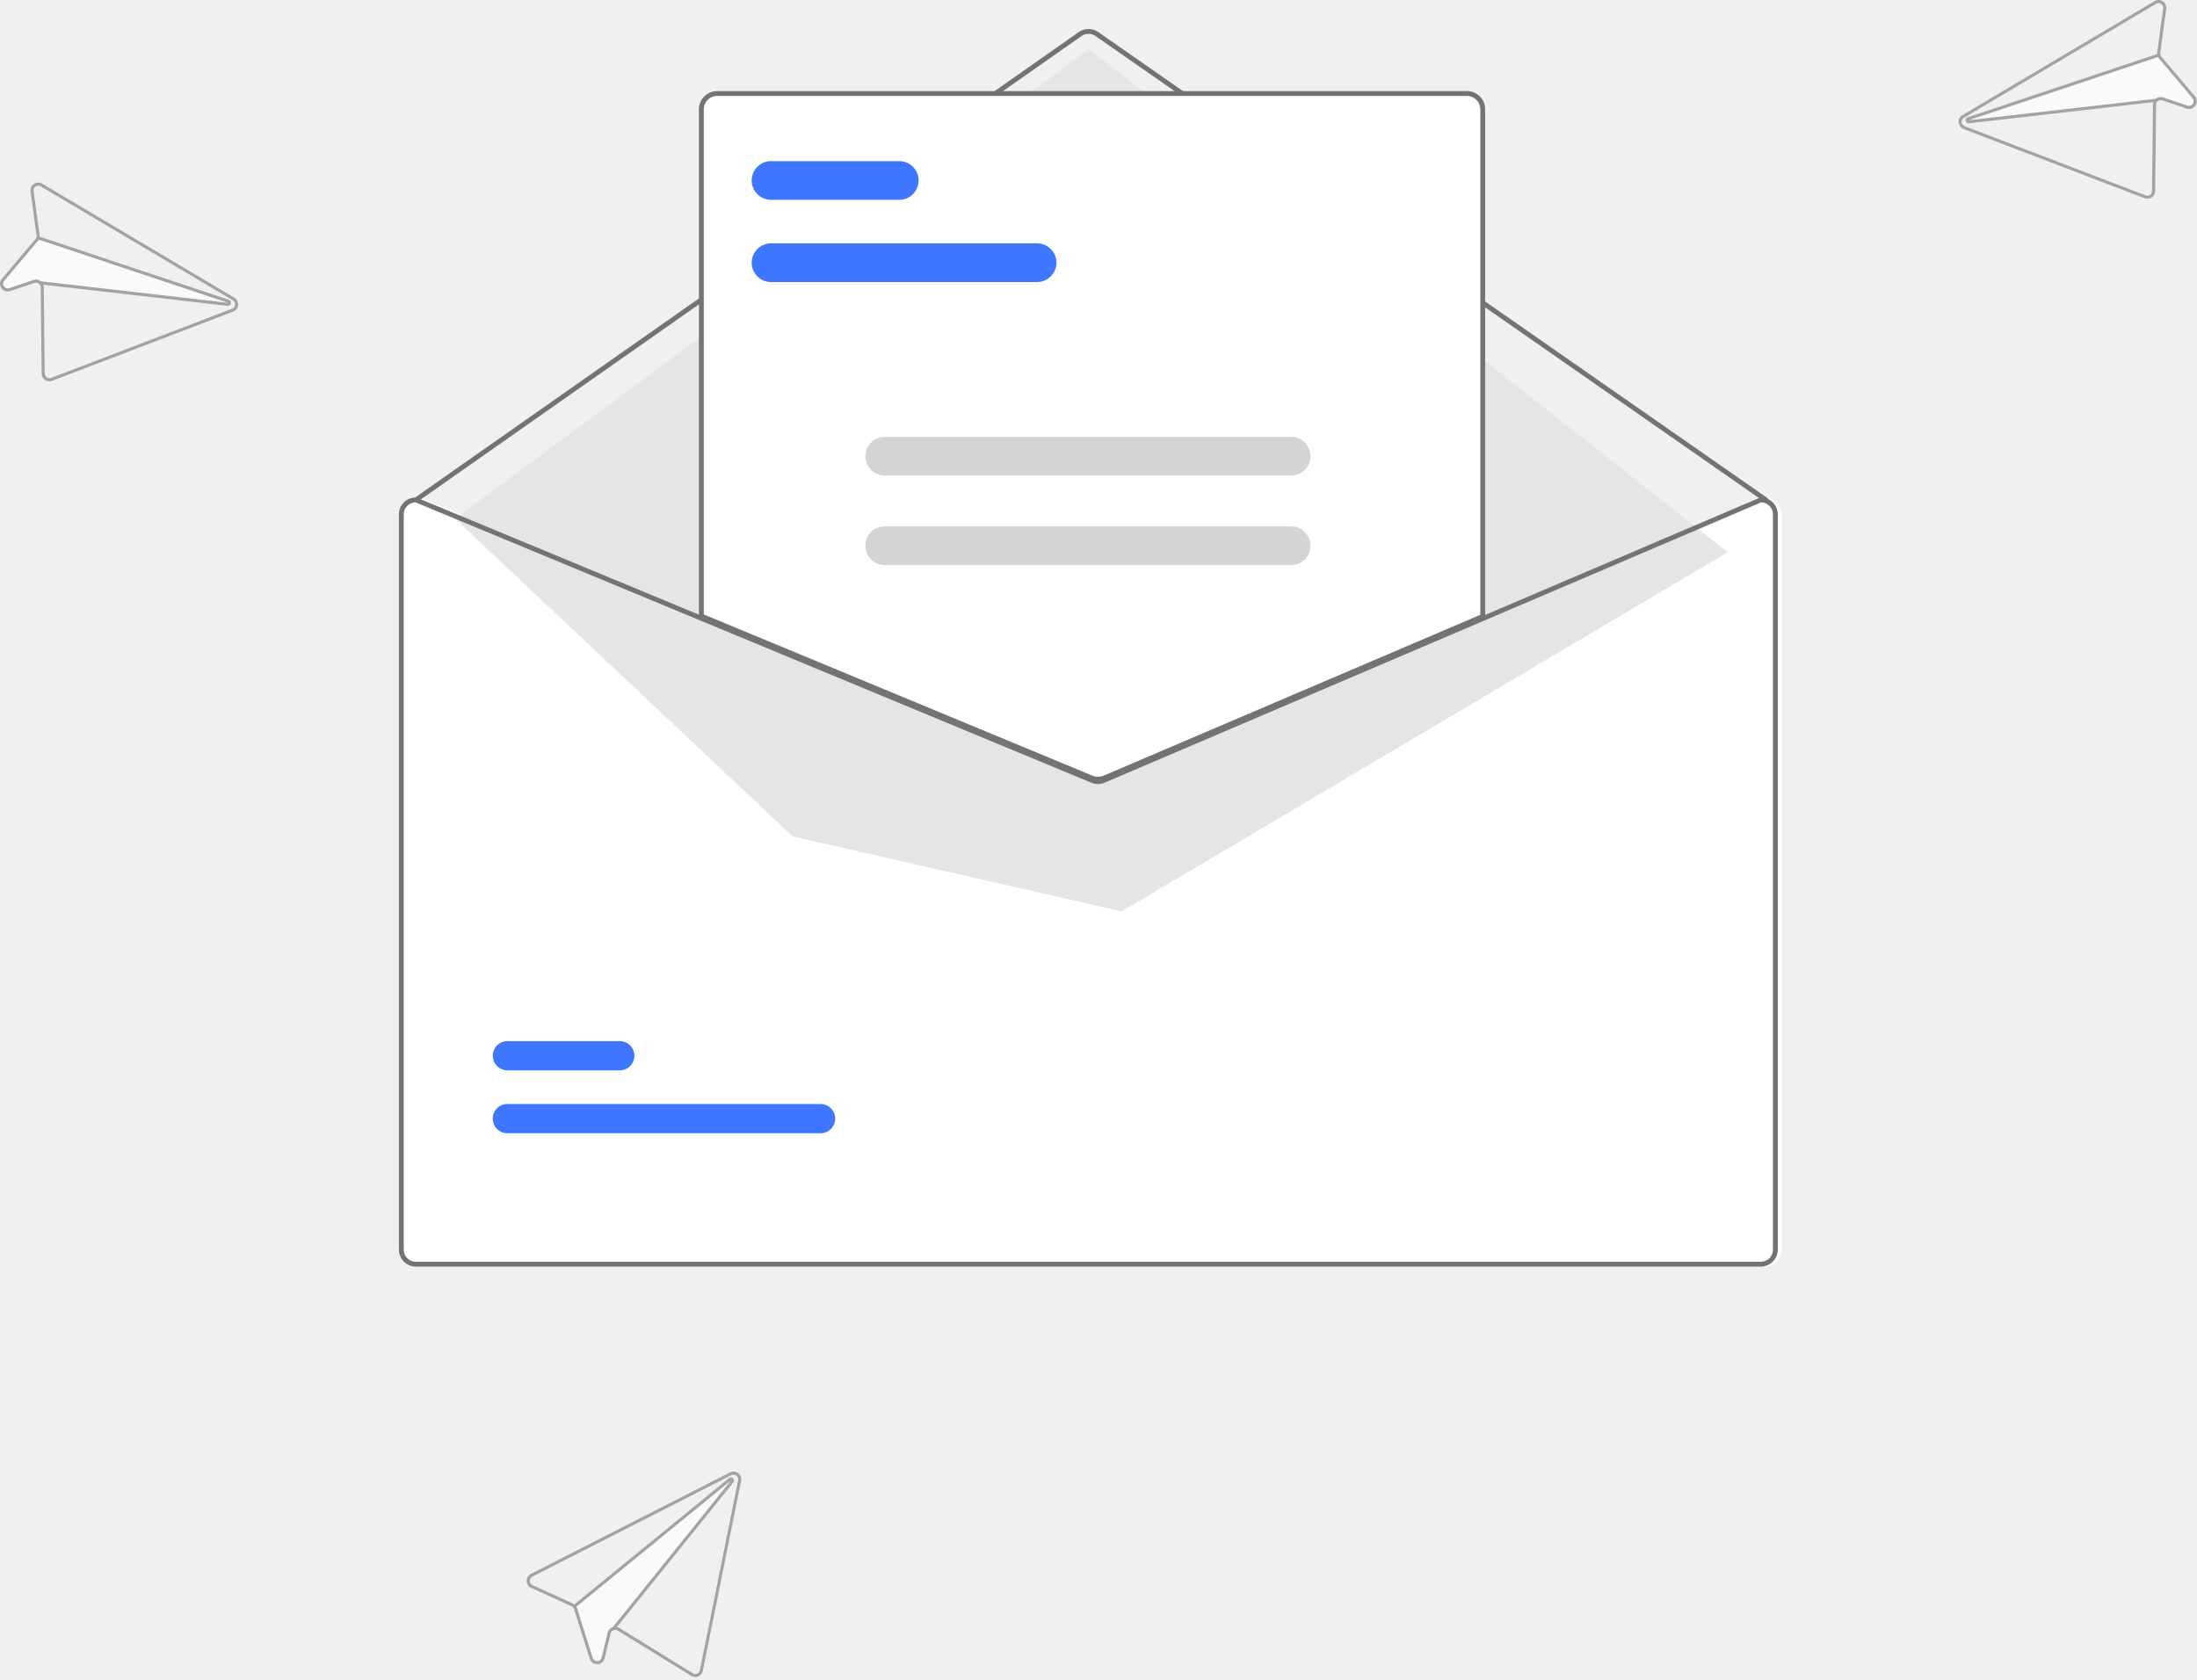
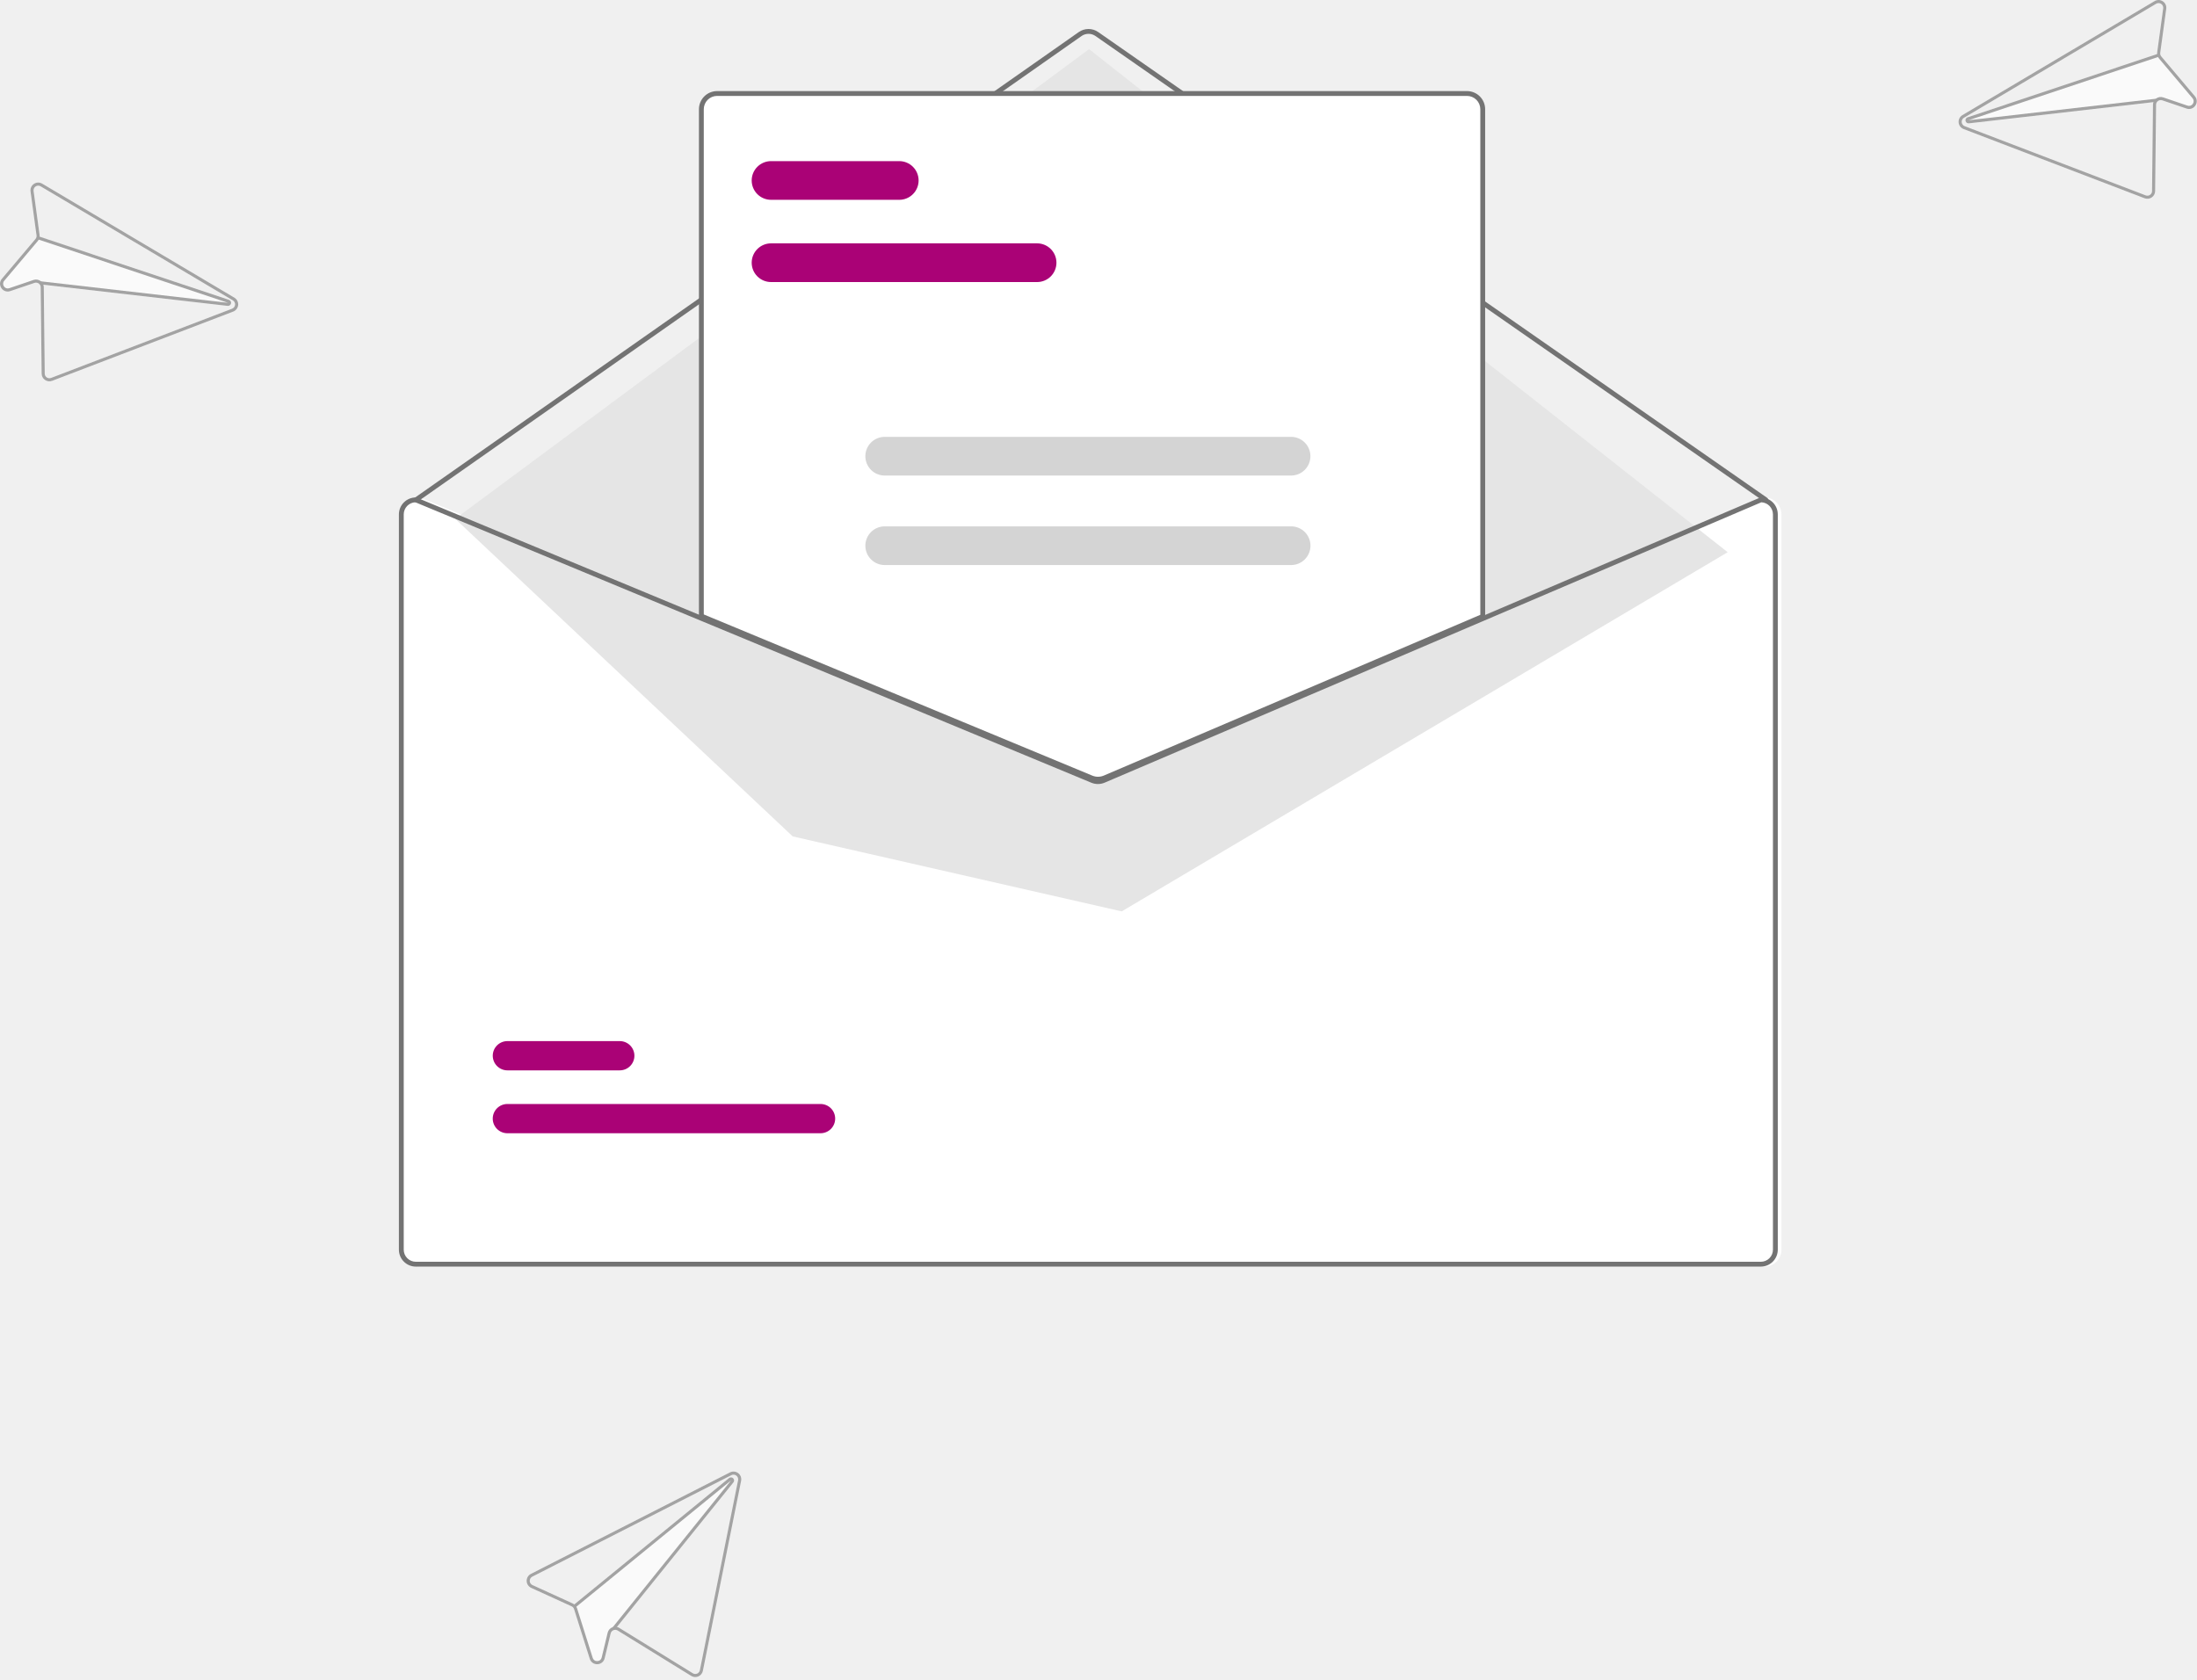
<svg xmlns="http://www.w3.org/2000/svg" width="225" height="172" viewBox="0 0 225 172" fill="none">
  <path d="M180.708 50.953H180.659L152.217 63.097L113.304 79.714C113.152 79.778 112.989 79.811 112.824 79.812C112.659 79.813 112.495 79.781 112.342 79.719L72.195 63.062L43.055 50.972L43.01 50.953H42.961C42.501 50.953 42.06 51.136 41.735 51.461C41.41 51.786 41.227 52.227 41.227 52.687V128.002C41.227 128.462 41.41 128.903 41.735 129.228C42.06 129.553 42.501 129.736 42.961 129.736H180.708C181.168 129.736 181.609 129.553 181.934 129.228C182.259 128.903 182.442 128.462 182.443 128.002V52.687C182.442 52.227 182.259 51.786 181.934 51.461C181.609 51.136 181.168 50.953 180.708 50.953Z" fill="white" />
  <path d="M180.843 51.448C180.793 51.448 180.743 51.432 180.702 51.403L112.185 3.686C111.977 3.542 111.729 3.464 111.475 3.465C111.222 3.465 110.974 3.543 110.766 3.689L42.743 51.403C42.689 51.44 42.623 51.455 42.558 51.443C42.493 51.432 42.436 51.395 42.398 51.342C42.361 51.288 42.346 51.222 42.357 51.157C42.368 51.092 42.405 51.035 42.458 50.997L110.482 3.283C110.773 3.08 111.119 2.97 111.474 2.97C111.83 2.969 112.177 3.077 112.468 3.28L180.985 50.996C181.028 51.027 181.061 51.07 181.078 51.12C181.095 51.17 181.096 51.224 181.08 51.274C181.064 51.325 181.033 51.368 180.99 51.4C180.948 51.431 180.896 51.448 180.843 51.448Z" fill="#737373" />
  <path d="M46.619 53.139L111.532 5.031L176.937 56.562L114.876 93.352L81.183 85.672L46.619 53.139Z" fill="#E5E5E5" />
-   <path d="M84.032 116.076H51.963C51.566 116.077 51.185 115.919 50.903 115.639C50.622 115.358 50.464 114.977 50.463 114.58C50.462 114.183 50.62 113.801 50.9 113.52C51.181 113.239 51.562 113.08 51.959 113.08H84.032C84.429 113.079 84.811 113.236 85.092 113.517C85.373 113.797 85.532 114.178 85.532 114.576C85.533 114.973 85.376 115.354 85.095 115.636C84.814 115.917 84.434 116.075 84.036 116.076H84.032Z" fill="#3F76FF" />
-   <path d="M63.47 109.635H51.964C51.567 109.635 51.186 109.478 50.905 109.197C50.624 108.916 50.465 108.536 50.465 108.139C50.464 107.741 50.621 107.36 50.902 107.079C51.182 106.798 51.563 106.639 51.96 106.638H63.47C63.666 106.638 63.861 106.676 64.043 106.751C64.225 106.826 64.391 106.936 64.53 107.075C64.67 107.214 64.781 107.379 64.856 107.561C64.932 107.742 64.971 107.937 64.971 108.134C64.972 108.331 64.933 108.526 64.858 108.708C64.783 108.89 64.673 109.055 64.534 109.195C64.394 109.334 64.229 109.445 64.048 109.52C63.866 109.596 63.671 109.634 63.474 109.635H63.47Z" fill="#3F76FF" />
+   <path d="M84.032 116.076H51.963C51.566 116.077 51.185 115.919 50.903 115.639C50.622 115.358 50.464 114.977 50.463 114.58C50.462 114.183 50.62 113.801 50.9 113.52C51.181 113.239 51.562 113.08 51.959 113.08H84.032C84.429 113.079 84.811 113.236 85.092 113.517C85.373 113.797 85.532 114.178 85.532 114.576C85.533 114.973 85.376 115.354 85.095 115.636C84.814 115.917 84.434 116.075 84.036 116.076H84.032Z" fill="#AA0276" />
+   <path d="M63.47 109.635H51.964C51.567 109.635 51.186 109.478 50.905 109.197C50.624 108.916 50.465 108.536 50.465 108.139C50.464 107.741 50.621 107.36 50.902 107.079C51.182 106.798 51.563 106.639 51.96 106.638H63.47C63.666 106.638 63.861 106.676 64.043 106.751C64.225 106.826 64.391 106.936 64.53 107.075C64.67 107.214 64.781 107.379 64.856 107.561C64.932 107.742 64.971 107.937 64.971 108.134C64.972 108.331 64.933 108.526 64.858 108.708C64.783 108.89 64.673 109.055 64.534 109.195C64.394 109.334 64.229 109.445 64.048 109.52C63.866 109.596 63.671 109.634 63.474 109.635H63.47Z" fill="#AA0276" />
  <path d="M112.457 79.936C112.214 79.936 111.972 79.888 111.747 79.796L71.713 63.185V11.189C71.713 10.729 71.896 10.289 72.221 9.964C72.546 9.639 72.987 9.456 73.447 9.455H150.249C150.709 9.456 151.149 9.639 151.475 9.964C151.8 10.289 151.983 10.729 151.983 11.189V63.221L151.908 63.254L113.19 79.788C112.958 79.885 112.709 79.936 112.457 79.936Z" fill="white" />
  <path d="M112.449 80.057C112.189 80.057 111.931 80.007 111.69 79.909L71.58 63.266V11.187C71.581 10.695 71.777 10.222 72.125 9.874C72.473 9.526 72.946 9.33 73.438 9.329H150.24C150.733 9.33 151.205 9.526 151.553 9.874C151.902 10.222 152.097 10.695 152.098 11.187V63.301L113.229 79.9C112.982 80.004 112.717 80.057 112.449 80.057ZM72.076 62.935L111.879 79.451C112.251 79.601 112.666 79.599 113.036 79.444L151.603 62.974V11.187C151.602 10.826 151.458 10.48 151.203 10.224C150.948 9.969 150.601 9.825 150.24 9.825H73.438C73.077 9.825 72.731 9.969 72.475 10.224C72.22 10.48 72.076 10.826 72.076 11.187L72.076 62.935Z" fill="#737373" />
  <path d="M180.333 50.953H180.284L151.842 63.097L112.929 79.714C112.777 79.778 112.614 79.811 112.449 79.812C112.284 79.813 112.12 79.781 111.967 79.719L71.82 63.062L42.68 50.972L42.635 50.953H42.586C42.126 50.953 41.685 51.136 41.36 51.461C41.035 51.786 40.852 52.227 40.852 52.687V128.002C40.852 128.462 41.035 128.903 41.36 129.228C41.685 129.553 42.126 129.736 42.586 129.736H180.333C180.793 129.736 181.234 129.553 181.559 129.228C181.884 128.903 182.067 128.462 182.068 128.002V52.687C182.067 52.227 181.884 51.786 181.559 51.461C181.234 51.136 180.793 50.953 180.333 50.953ZM181.572 128.002C181.572 128.331 181.441 128.646 181.209 128.878C180.977 129.11 180.662 129.241 180.333 129.241H42.586C42.257 129.241 41.942 129.11 41.71 128.878C41.478 128.646 41.347 128.331 41.347 128.002V52.687C41.347 52.367 41.472 52.059 41.694 51.828C41.916 51.597 42.219 51.461 42.539 51.448L71.82 63.598L111.777 80.177C112.209 80.353 112.694 80.35 113.124 80.169L151.842 63.635L180.383 51.448C180.702 51.462 181.004 51.598 181.226 51.829C181.447 52.06 181.571 52.367 181.572 52.687V128.002Z" fill="#737373" />
-   <path d="M106.214 28.89H78.962C78.436 28.89 77.933 28.68 77.562 28.309C77.191 27.937 76.982 27.433 76.982 26.908C76.982 26.383 77.191 25.879 77.562 25.508C77.933 25.136 78.436 24.927 78.962 24.926H106.214C106.739 24.927 107.242 25.136 107.613 25.508C107.985 25.879 108.193 26.383 108.193 26.908C108.193 27.433 107.985 27.937 107.613 28.309C107.242 28.68 106.739 28.89 106.214 28.89Z" fill="#3F76FF" />
-   <path d="M92.095 20.467H78.964C78.439 20.467 77.935 20.258 77.563 19.887C77.191 19.515 76.982 19.011 76.982 18.485C76.982 17.959 77.191 17.455 77.563 17.084C77.935 16.712 78.439 16.503 78.964 16.503H92.095C92.621 16.503 93.125 16.712 93.496 17.084C93.868 17.455 94.077 17.959 94.077 18.485C94.077 19.011 93.868 19.515 93.496 19.887C93.125 20.258 92.621 20.467 92.095 20.467Z" fill="#3F76FF" />
+   <path d="M106.214 28.89H78.962C78.436 28.89 77.933 28.68 77.562 28.309C77.191 27.937 76.982 27.433 76.982 26.908C76.982 26.383 77.191 25.879 77.562 25.508C77.933 25.136 78.436 24.927 78.962 24.926H106.214C106.739 24.927 107.242 25.136 107.613 25.508C107.985 25.879 108.193 26.383 108.193 26.908C108.193 27.433 107.985 27.937 107.613 28.309C107.242 28.68 106.739 28.89 106.214 28.89Z" fill="#AA0276" />
+   <path d="M92.095 20.467H78.964C78.439 20.467 77.935 20.258 77.563 19.887C77.191 19.515 76.982 19.011 76.982 18.485C76.982 17.959 77.191 17.455 77.563 17.084C77.935 16.712 78.439 16.503 78.964 16.503H92.095C92.621 16.503 93.125 16.712 93.496 17.084C93.868 17.455 94.077 17.959 94.077 18.485C94.077 19.011 93.868 19.515 93.496 19.887C93.125 20.258 92.621 20.467 92.095 20.467Z" fill="#AA0276" />
  <path d="M132.224 48.71H90.602C90.077 48.709 89.574 48.5 89.203 48.129C88.832 47.757 88.623 47.253 88.623 46.728C88.623 46.203 88.832 45.699 89.203 45.328C89.574 44.956 90.077 44.747 90.602 44.746H132.224C132.749 44.747 133.252 44.956 133.623 45.328C133.995 45.699 134.203 46.203 134.203 46.728C134.203 47.253 133.995 47.757 133.623 48.129C133.252 48.5 132.749 48.709 132.224 48.71Z" fill="#D4D4D4" />
  <path d="M132.227 57.877H90.605C90.079 57.877 89.575 57.669 89.204 57.297C88.832 56.925 88.623 56.421 88.623 55.896C88.623 55.37 88.832 54.866 89.204 54.494C89.575 54.122 90.079 53.914 90.605 53.914H132.227C132.752 53.914 133.256 54.122 133.628 54.494C134 54.866 134.209 55.37 134.209 55.896C134.209 56.421 134 56.925 133.628 57.297C133.256 57.669 132.752 57.877 132.227 57.877Z" fill="#D4D4D4" />
  <path d="M4.319 18.809C4.19 18.733 4.043 18.695 3.893 18.698C3.744 18.702 3.599 18.748 3.474 18.831C3.35 18.914 3.251 19.03 3.189 19.166C3.128 19.302 3.106 19.453 3.126 19.601L3.74 24.106C3.749 24.172 3.744 24.24 3.727 24.304C3.708 24.368 3.676 24.427 3.633 24.478L0.193 28.553C0.078 28.684 0.01 28.85 0.001 29.024C-0.008 29.199 0.042 29.371 0.142 29.513L0.146 29.518C0.242 29.663 0.384 29.77 0.548 29.825C0.713 29.879 0.891 29.876 1.054 29.818L3.538 28.974C3.62 28.947 3.709 28.943 3.793 28.962C3.878 28.981 3.956 29.023 4.018 29.083C4.065 29.126 4.103 29.178 4.128 29.237C4.154 29.296 4.167 29.359 4.167 29.422L4.264 38.274C4.265 38.402 4.297 38.528 4.358 38.641C4.418 38.754 4.505 38.85 4.612 38.922C4.717 38.993 4.839 39.038 4.966 39.053C5.093 39.068 5.221 39.052 5.341 39.007L23.883 31.916C24.022 31.862 24.144 31.771 24.234 31.651C24.325 31.532 24.379 31.39 24.392 31.241C24.404 31.091 24.375 30.942 24.306 30.809C24.238 30.676 24.133 30.565 24.005 30.489L23.752 30.339L4.319 18.809ZM3.44 19.558C3.428 19.469 3.442 19.378 3.479 19.297C3.516 19.215 3.575 19.145 3.65 19.096C3.725 19.046 3.812 19.019 3.902 19.017C3.991 19.014 4.08 19.038 4.157 19.083L23.584 30.61L23.843 30.763C23.919 30.809 23.982 30.875 24.023 30.955C24.064 31.035 24.081 31.124 24.073 31.213C24.066 31.303 24.034 31.388 23.98 31.46C23.926 31.531 23.853 31.586 23.77 31.619L5.228 38.71C5.156 38.737 5.079 38.747 5.003 38.738C4.927 38.729 4.854 38.702 4.79 38.658C4.727 38.615 4.675 38.557 4.638 38.49C4.602 38.422 4.583 38.347 4.582 38.27L4.485 29.419C4.485 29.331 4.47 29.244 4.44 29.162L23.318 31.331C23.391 31.34 23.466 31.323 23.528 31.283C23.591 31.243 23.638 31.183 23.66 31.112C23.683 31.041 23.68 30.965 23.652 30.896C23.625 30.828 23.574 30.77 23.509 30.735C23.493 30.726 23.476 30.719 23.459 30.714L4.06 24.238C4.065 24.18 4.063 24.121 4.054 24.062L3.44 19.558Z" fill="#FAFAFA" />
  <path d="M4.319 18.809C4.19 18.733 4.043 18.695 3.893 18.698C3.744 18.702 3.599 18.748 3.474 18.831C3.35 18.914 3.251 19.03 3.189 19.166C3.128 19.302 3.106 19.453 3.126 19.601L3.74 24.106C3.749 24.172 3.744 24.24 3.727 24.304C3.708 24.368 3.676 24.427 3.633 24.478L0.193 28.553C0.078 28.684 0.01 28.85 0.001 29.024C-0.008 29.199 0.042 29.371 0.142 29.513L0.146 29.518C0.242 29.663 0.384 29.77 0.548 29.825C0.713 29.879 0.891 29.876 1.054 29.818L3.538 28.974C3.62 28.947 3.709 28.943 3.793 28.962C3.878 28.981 3.956 29.023 4.018 29.083C4.065 29.126 4.103 29.178 4.128 29.237C4.154 29.296 4.167 29.359 4.167 29.422L4.264 38.274C4.265 38.402 4.297 38.528 4.358 38.641C4.418 38.754 4.505 38.85 4.612 38.922C4.717 38.993 4.839 39.038 4.966 39.053C5.093 39.068 5.221 39.052 5.341 39.007L23.883 31.916C24.022 31.862 24.144 31.771 24.234 31.651C24.325 31.532 24.379 31.39 24.392 31.241C24.404 31.091 24.375 30.942 24.306 30.809C24.238 30.676 24.133 30.565 24.005 30.489L23.752 30.339L4.319 18.809ZM3.44 19.558C3.428 19.469 3.442 19.378 3.479 19.297C3.516 19.215 3.575 19.145 3.65 19.096C3.725 19.046 3.812 19.019 3.902 19.017C3.991 19.014 4.08 19.038 4.157 19.083L23.584 30.61L23.843 30.763C23.919 30.809 23.982 30.875 24.023 30.955C24.064 31.035 24.081 31.124 24.073 31.213C24.066 31.303 24.034 31.388 23.98 31.46C23.926 31.531 23.853 31.586 23.77 31.619L5.228 38.71C5.156 38.737 5.079 38.747 5.003 38.738C4.927 38.729 4.854 38.702 4.79 38.658C4.727 38.615 4.675 38.557 4.638 38.49C4.602 38.422 4.583 38.347 4.582 38.27L4.485 29.419C4.485 29.331 4.47 29.244 4.44 29.162C4.399 29.043 4.329 28.936 4.237 28.851C4.224 28.838 4.21 28.826 4.196 28.815L4.195 28.813C4.091 28.727 3.967 28.669 3.834 28.645C3.701 28.621 3.564 28.631 3.436 28.674L0.951 29.518C0.853 29.554 0.746 29.555 0.647 29.522C0.548 29.489 0.463 29.424 0.406 29.337L0.404 29.334C0.343 29.249 0.313 29.145 0.319 29.041C0.324 28.936 0.365 28.836 0.435 28.758L3.875 24.683C3.912 24.64 3.944 24.594 3.97 24.544L3.971 24.543C3.997 24.495 4.017 24.445 4.032 24.393C4.047 24.343 4.056 24.291 4.06 24.238C4.065 24.18 4.063 24.121 4.054 24.062L3.44 19.558Z" fill="#A3A3A3" />
  <path d="M4.051 24.238L23.45 30.713C23.467 30.719 23.483 30.726 23.499 30.735C23.564 30.77 23.615 30.827 23.643 30.896C23.671 30.965 23.674 31.041 23.651 31.112C23.628 31.183 23.582 31.243 23.519 31.283C23.457 31.323 23.382 31.34 23.308 31.331L4.431 29.162L4.098 29.124L4.135 28.808L4.186 28.813L4.187 28.815L23.345 31.014L3.962 24.543L3.961 24.544L3.877 24.515L3.978 24.213L4.051 24.238Z" fill="#A3A3A3" />
  <path d="M220.658 0.111L201.225 11.641L200.972 11.79C200.843 11.867 200.739 11.978 200.67 12.111C200.602 12.244 200.572 12.393 200.585 12.542C200.598 12.691 200.652 12.834 200.742 12.953C200.832 13.073 200.954 13.164 201.094 13.217L219.636 20.309C219.756 20.354 219.884 20.37 220.011 20.355C220.138 20.34 220.259 20.295 220.365 20.224C220.471 20.152 220.559 20.055 220.619 19.943C220.68 19.83 220.712 19.704 220.713 19.576L220.81 10.724C220.81 10.66 220.823 10.597 220.849 10.539C220.874 10.48 220.911 10.428 220.958 10.384C221.021 10.324 221.099 10.283 221.183 10.264C221.268 10.245 221.356 10.249 221.439 10.276L223.923 11.119C224.086 11.178 224.264 11.181 224.429 11.126C224.593 11.072 224.735 10.964 224.831 10.82L224.835 10.815C224.935 10.672 224.985 10.5 224.976 10.326C224.966 10.152 224.899 9.986 224.784 9.855L221.344 5.78C221.301 5.729 221.269 5.67 221.25 5.606C221.232 5.541 221.228 5.474 221.236 5.408L221.85 0.903C221.871 0.755 221.849 0.604 221.787 0.468C221.726 0.332 221.627 0.215 221.502 0.133C221.378 0.05 221.233 0.004 221.083 0C220.934 -0.004 220.786 0.035 220.658 0.111ZM221.537 0.859L220.922 5.364C220.914 5.422 220.912 5.481 220.917 5.54L201.518 12.015C201.501 12.021 201.484 12.028 201.468 12.037C201.403 12.072 201.352 12.129 201.324 12.198C201.297 12.267 201.294 12.343 201.317 12.414C201.339 12.485 201.386 12.545 201.448 12.585C201.511 12.625 201.585 12.642 201.659 12.633L220.536 10.464C220.507 10.546 220.492 10.633 220.492 10.721L220.395 19.572C220.394 19.649 220.375 19.724 220.338 19.792C220.302 19.859 220.25 19.917 220.186 19.96C220.123 20.003 220.05 20.031 219.974 20.04C219.898 20.049 219.82 20.039 219.749 20.012L201.207 12.921C201.123 12.888 201.051 12.833 200.997 12.761C200.943 12.69 200.911 12.604 200.903 12.515C200.896 12.426 200.913 12.337 200.954 12.257C200.995 12.177 201.057 12.111 201.134 12.065L201.393 11.911L220.82 0.385C220.897 0.339 220.985 0.316 221.075 0.318C221.165 0.321 221.252 0.348 221.327 0.398C221.402 0.447 221.461 0.517 221.498 0.598C221.535 0.68 221.549 0.771 221.537 0.859Z" fill="#FAFAFA" />
  <path d="M220.658 0.111L201.225 11.641L200.972 11.79C200.843 11.867 200.739 11.978 200.67 12.111C200.602 12.244 200.572 12.393 200.585 12.542C200.598 12.691 200.652 12.834 200.742 12.953C200.832 13.073 200.954 13.164 201.094 13.217L219.636 20.309C219.756 20.354 219.884 20.37 220.011 20.355C220.138 20.34 220.259 20.295 220.365 20.224C220.471 20.152 220.559 20.055 220.619 19.943C220.68 19.83 220.712 19.704 220.713 19.576L220.81 10.724C220.81 10.66 220.823 10.597 220.849 10.539C220.874 10.48 220.911 10.428 220.958 10.384C221.021 10.324 221.099 10.283 221.183 10.264C221.268 10.245 221.356 10.249 221.439 10.276L223.923 11.119C224.086 11.178 224.264 11.181 224.429 11.126C224.593 11.072 224.735 10.964 224.831 10.82L224.835 10.815C224.935 10.672 224.985 10.5 224.976 10.326C224.966 10.152 224.899 9.986 224.784 9.855L221.344 5.78C221.301 5.729 221.269 5.67 221.25 5.606C221.232 5.541 221.228 5.474 221.236 5.408L221.85 0.903C221.871 0.755 221.849 0.604 221.787 0.468C221.726 0.332 221.627 0.215 221.502 0.133C221.378 0.05 221.233 0.004 221.083 0C220.934 -0.004 220.786 0.035 220.658 0.111ZM221.537 0.859L220.922 5.364C220.914 5.422 220.912 5.481 220.917 5.54C220.921 5.592 220.93 5.644 220.945 5.695C220.96 5.747 220.98 5.797 221.005 5.845L221.007 5.846C221.033 5.895 221.065 5.942 221.102 5.985L224.542 10.06C224.611 10.138 224.652 10.238 224.658 10.342C224.664 10.447 224.633 10.55 224.572 10.636L224.571 10.638C224.514 10.726 224.429 10.791 224.33 10.824C224.231 10.857 224.124 10.855 224.026 10.82L221.54 9.976C221.412 9.932 221.275 9.922 221.143 9.947C221.01 9.971 220.885 10.029 220.781 10.115L220.78 10.116C220.766 10.128 220.753 10.14 220.74 10.152C220.648 10.238 220.578 10.345 220.536 10.463C220.507 10.546 220.492 10.633 220.492 10.72L220.395 19.572C220.394 19.649 220.374 19.724 220.338 19.792C220.302 19.859 220.25 19.917 220.186 19.96C220.123 20.003 220.05 20.031 219.974 20.04C219.898 20.049 219.82 20.039 219.749 20.012L201.207 12.921C201.123 12.888 201.051 12.833 200.997 12.761C200.943 12.69 200.911 12.604 200.903 12.515C200.896 12.426 200.913 12.337 200.954 12.257C200.995 12.177 201.057 12.111 201.134 12.065L201.393 11.911L220.82 0.385C220.897 0.339 220.985 0.316 221.075 0.318C221.165 0.321 221.252 0.348 221.327 0.398C221.402 0.447 221.461 0.517 221.498 0.598C221.535 0.68 221.549 0.771 221.537 0.859Z" fill="#A3A3A3" />
  <path d="M220.976 5.516L221.076 5.817L220.992 5.846L220.991 5.845L201.609 12.316L220.766 10.117L220.767 10.116L220.819 10.111L220.856 10.426L220.522 10.464L201.645 12.633C201.571 12.642 201.497 12.625 201.434 12.585C201.372 12.546 201.325 12.485 201.302 12.414C201.28 12.344 201.282 12.267 201.31 12.198C201.338 12.13 201.389 12.073 201.454 12.037C201.47 12.029 201.486 12.021 201.504 12.016L220.902 5.54L220.976 5.516Z" fill="#A3A3A3" />
  <path d="M54.367 161.212C54.233 161.28 54.122 161.384 54.046 161.513C53.969 161.641 53.93 161.788 53.934 161.938C53.937 162.087 53.983 162.232 54.065 162.357C54.147 162.482 54.263 162.581 54.399 162.643L58.534 164.532C58.595 164.56 58.65 164.6 58.695 164.649C58.739 164.699 58.771 164.758 58.791 164.822L60.397 169.907C60.447 170.074 60.551 170.22 60.693 170.321C60.836 170.422 61.008 170.472 61.182 170.463L61.188 170.463C61.361 170.458 61.528 170.396 61.662 170.286C61.796 170.176 61.889 170.024 61.926 169.855L62.541 167.305C62.562 167.22 62.606 167.144 62.667 167.082C62.728 167.021 62.805 166.977 62.889 166.956C62.951 166.94 63.016 166.936 63.079 166.946C63.142 166.956 63.202 166.978 63.256 167.013L70.789 171.661C70.898 171.729 71.022 171.769 71.15 171.778C71.277 171.787 71.406 171.765 71.523 171.713C71.64 171.662 71.743 171.584 71.823 171.484C71.903 171.385 71.959 171.268 71.984 171.143L75.9 151.681C75.93 151.534 75.917 151.382 75.865 151.242C75.812 151.102 75.721 150.98 75.601 150.89C75.482 150.799 75.34 150.744 75.191 150.731C75.042 150.718 74.892 150.747 74.759 150.815L74.497 150.949L54.367 161.212ZM54.53 162.355C54.448 162.317 54.379 162.258 54.33 162.183C54.281 162.108 54.253 162.02 54.252 161.931C54.25 161.841 54.273 161.753 54.319 161.676C54.365 161.599 54.432 161.536 54.512 161.495L74.636 151.235L74.904 151.099C74.984 151.058 75.074 151.041 75.163 151.049C75.252 151.057 75.337 151.09 75.409 151.144C75.48 151.198 75.534 151.271 75.566 151.355C75.598 151.439 75.606 151.53 75.589 151.617L71.673 171.079C71.658 171.154 71.625 171.225 71.576 171.284C71.528 171.344 71.466 171.391 71.396 171.422C71.325 171.452 71.249 171.465 71.172 171.46C71.095 171.454 71.021 171.43 70.956 171.39L63.423 166.742C63.349 166.695 63.267 166.661 63.182 166.642L75.104 151.846C75.151 151.788 75.176 151.716 75.176 151.642C75.176 151.568 75.15 151.496 75.102 151.439C75.054 151.383 74.988 151.344 74.915 151.331C74.842 151.317 74.767 151.33 74.702 151.366C74.686 151.375 74.671 151.385 74.657 151.397L58.817 164.332C58.77 164.297 58.719 164.267 58.666 164.243L54.53 162.355Z" fill="#FAFAFA" />
  <path d="M54.367 161.212C54.233 161.28 54.122 161.384 54.046 161.513C53.969 161.641 53.93 161.788 53.934 161.938C53.937 162.087 53.983 162.232 54.065 162.357C54.147 162.482 54.263 162.581 54.399 162.643L58.534 164.532C58.595 164.56 58.65 164.6 58.695 164.649C58.739 164.699 58.771 164.758 58.791 164.822L60.397 169.907C60.447 170.074 60.551 170.22 60.693 170.321C60.836 170.422 61.008 170.472 61.182 170.463L61.188 170.463C61.361 170.458 61.528 170.396 61.662 170.286C61.796 170.176 61.889 170.024 61.926 169.855L62.541 167.305C62.562 167.22 62.606 167.144 62.667 167.082C62.728 167.021 62.805 166.977 62.889 166.956C62.951 166.94 63.016 166.936 63.079 166.946C63.142 166.956 63.202 166.978 63.256 167.013L70.789 171.661C70.898 171.729 71.022 171.769 71.15 171.778C71.277 171.787 71.406 171.765 71.523 171.713C71.64 171.662 71.743 171.584 71.823 171.484C71.903 171.385 71.959 171.268 71.984 171.143L75.9 151.681C75.93 151.534 75.917 151.382 75.865 151.242C75.812 151.102 75.721 150.98 75.601 150.89C75.482 150.799 75.34 150.744 75.191 150.731C75.042 150.718 74.892 150.747 74.759 150.815L74.497 150.949L54.367 161.212ZM54.53 162.355C54.448 162.317 54.379 162.258 54.33 162.183C54.281 162.108 54.253 162.02 54.252 161.931C54.25 161.841 54.273 161.753 54.319 161.676C54.365 161.599 54.432 161.536 54.512 161.495L74.636 151.235L74.904 151.099C74.984 151.058 75.074 151.041 75.163 151.049C75.252 151.057 75.337 151.09 75.409 151.144C75.48 151.198 75.534 151.271 75.566 151.355C75.598 151.439 75.606 151.53 75.589 151.617L71.673 171.079C71.658 171.154 71.625 171.225 71.576 171.284C71.528 171.344 71.466 171.391 71.396 171.422C71.325 171.452 71.249 171.465 71.172 171.46C71.095 171.454 71.021 171.43 70.956 171.39L63.423 166.742C63.349 166.695 63.267 166.661 63.182 166.642C63.059 166.614 62.932 166.616 62.81 166.648C62.793 166.652 62.775 166.657 62.758 166.663L62.757 166.663C62.628 166.705 62.513 166.779 62.421 166.878C62.33 166.978 62.265 167.099 62.233 167.23L61.618 169.782C61.596 169.884 61.54 169.975 61.459 170.041C61.378 170.107 61.278 170.144 61.173 170.145L61.17 170.145C61.066 170.151 60.962 170.122 60.877 170.061C60.791 170 60.729 169.912 60.7 169.812L59.094 164.726C59.078 164.672 59.055 164.621 59.027 164.572L59.027 164.57C59.001 164.523 58.969 164.479 58.933 164.439C58.898 164.399 58.859 164.364 58.817 164.332C58.77 164.297 58.719 164.267 58.666 164.243L54.53 162.355Z" fill="#A3A3A3" />
  <path d="M58.822 164.332L74.662 151.396C74.676 151.385 74.691 151.375 74.707 151.366C74.772 151.33 74.847 151.317 74.92 151.33C74.993 151.344 75.059 151.382 75.106 151.439C75.154 151.496 75.18 151.568 75.181 151.642C75.181 151.716 75.155 151.788 75.108 151.845L63.186 166.642L62.976 166.903L62.729 166.704L62.761 166.663L62.763 166.662L74.86 151.646L59.032 164.57L59.032 164.571L58.963 164.627L58.762 164.381L58.822 164.332Z" fill="#A3A3A3" />
</svg>
